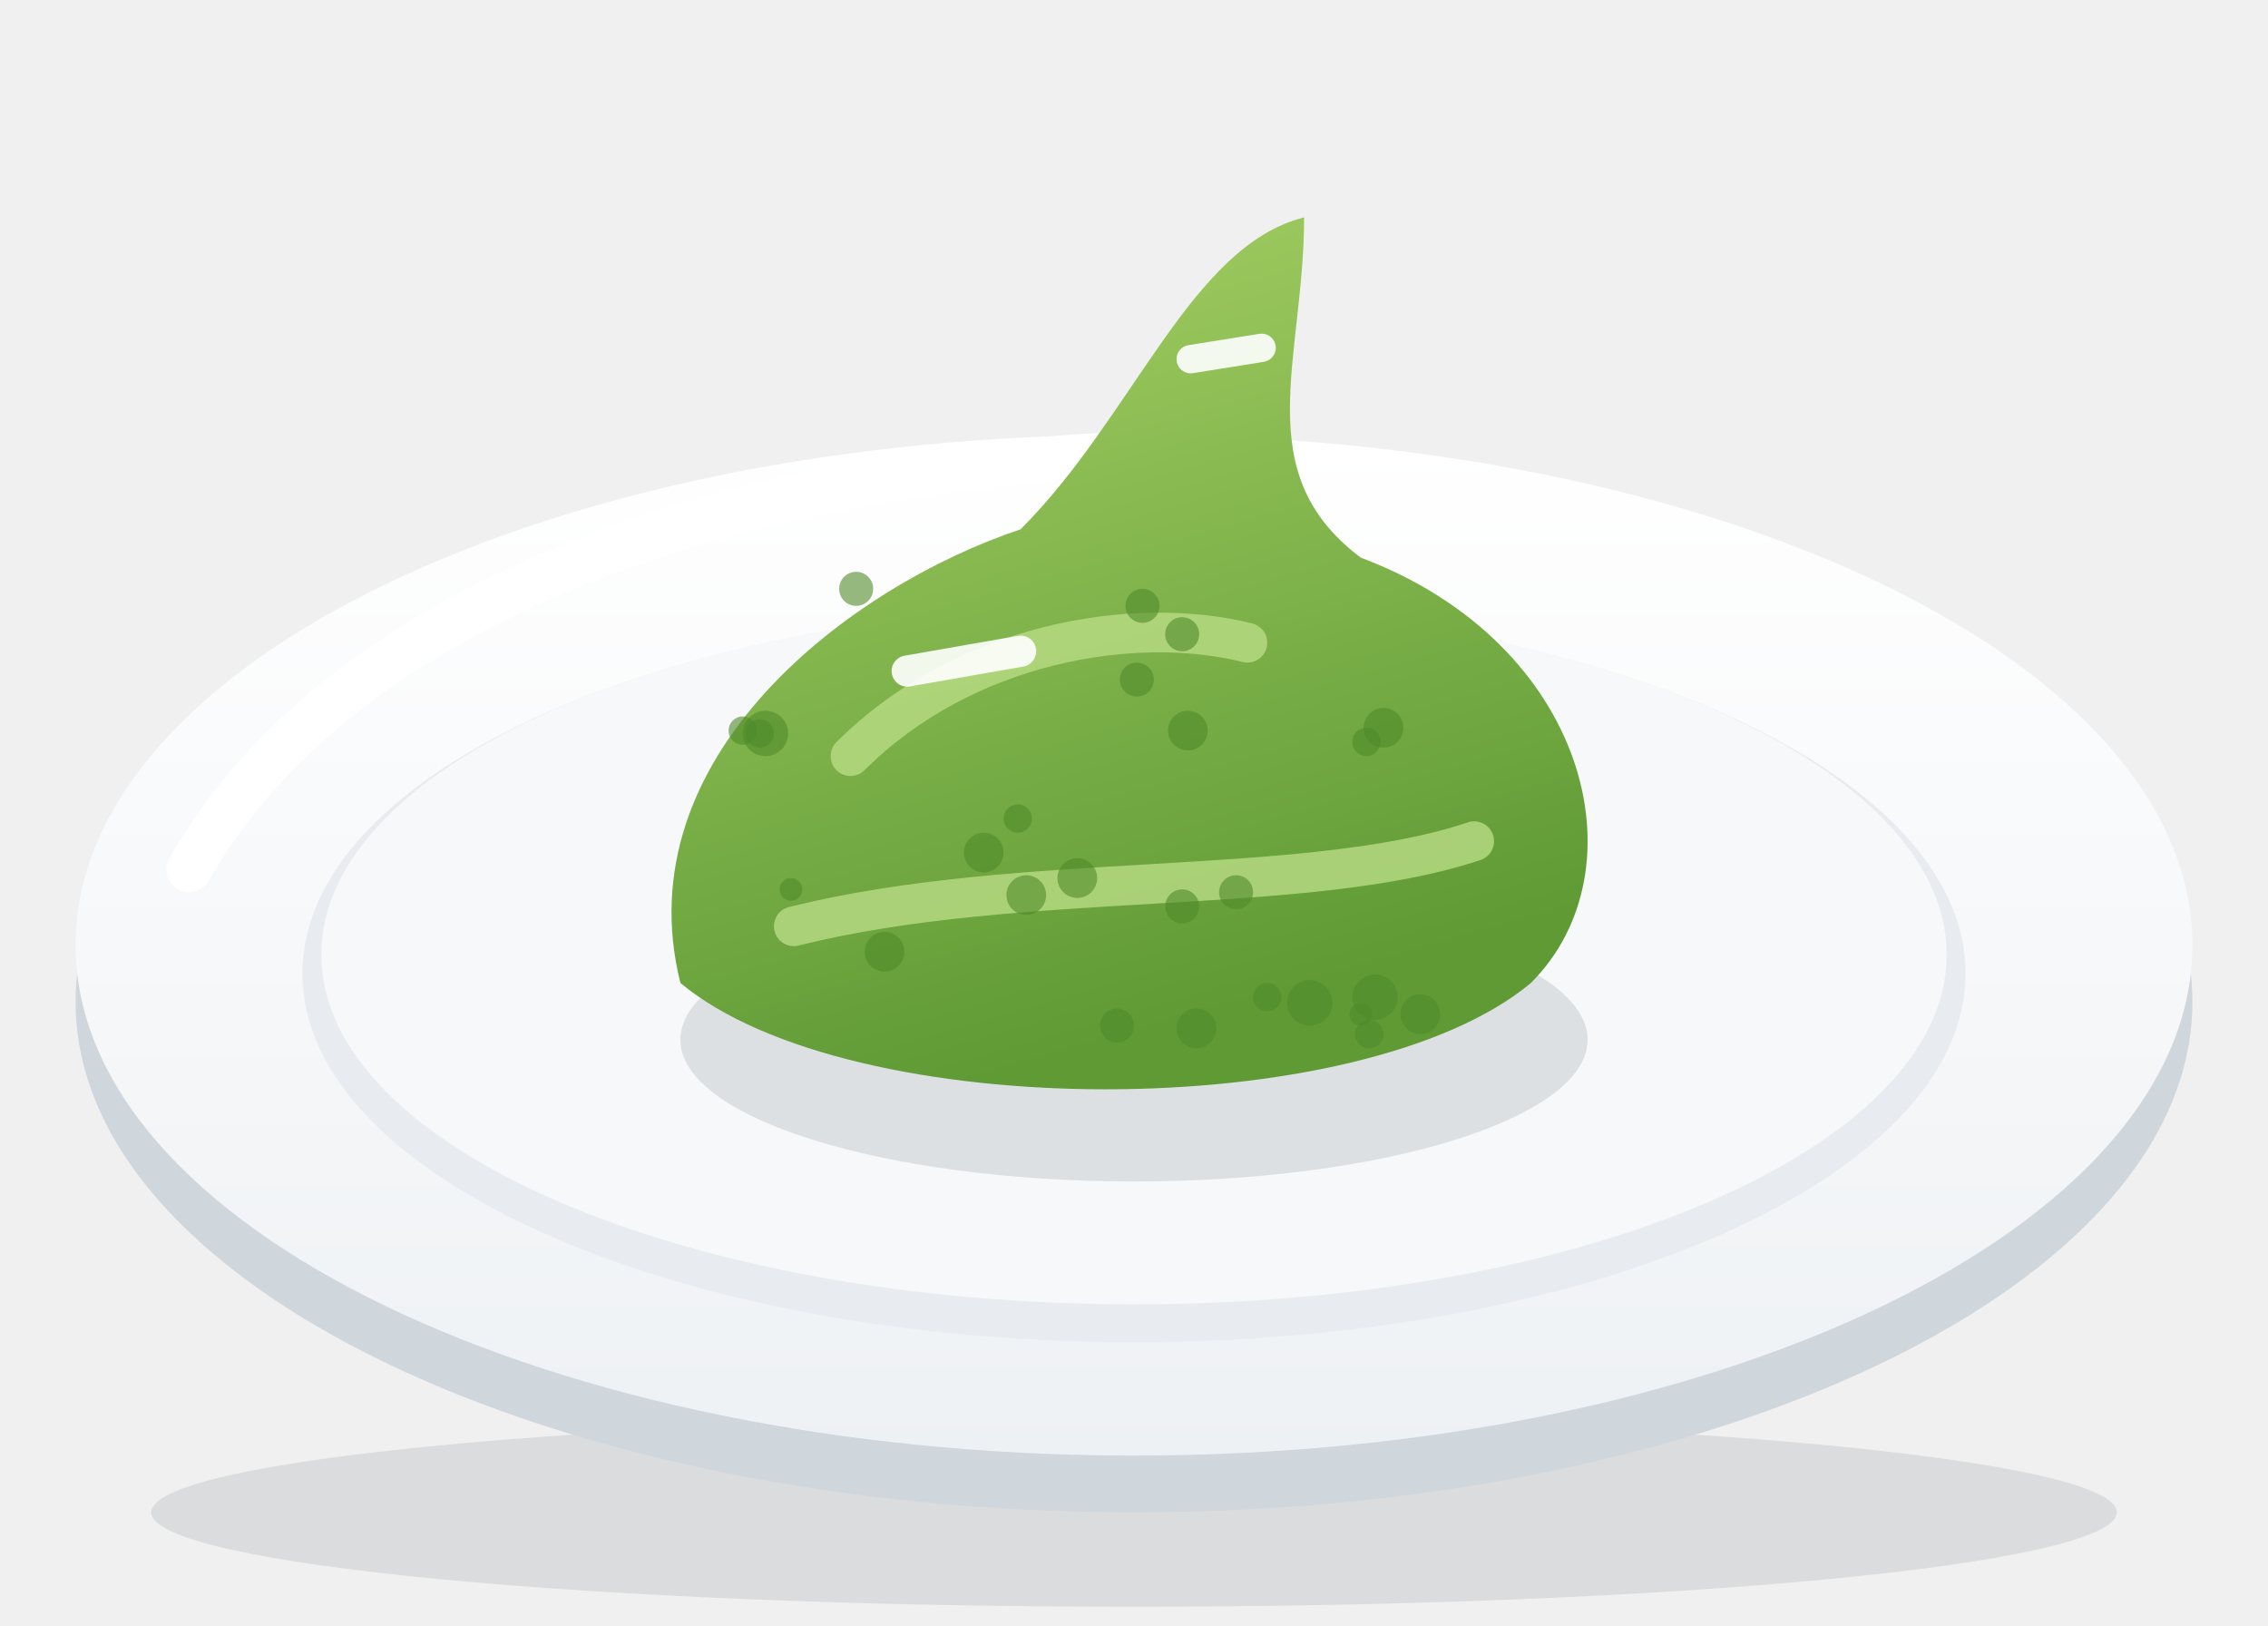
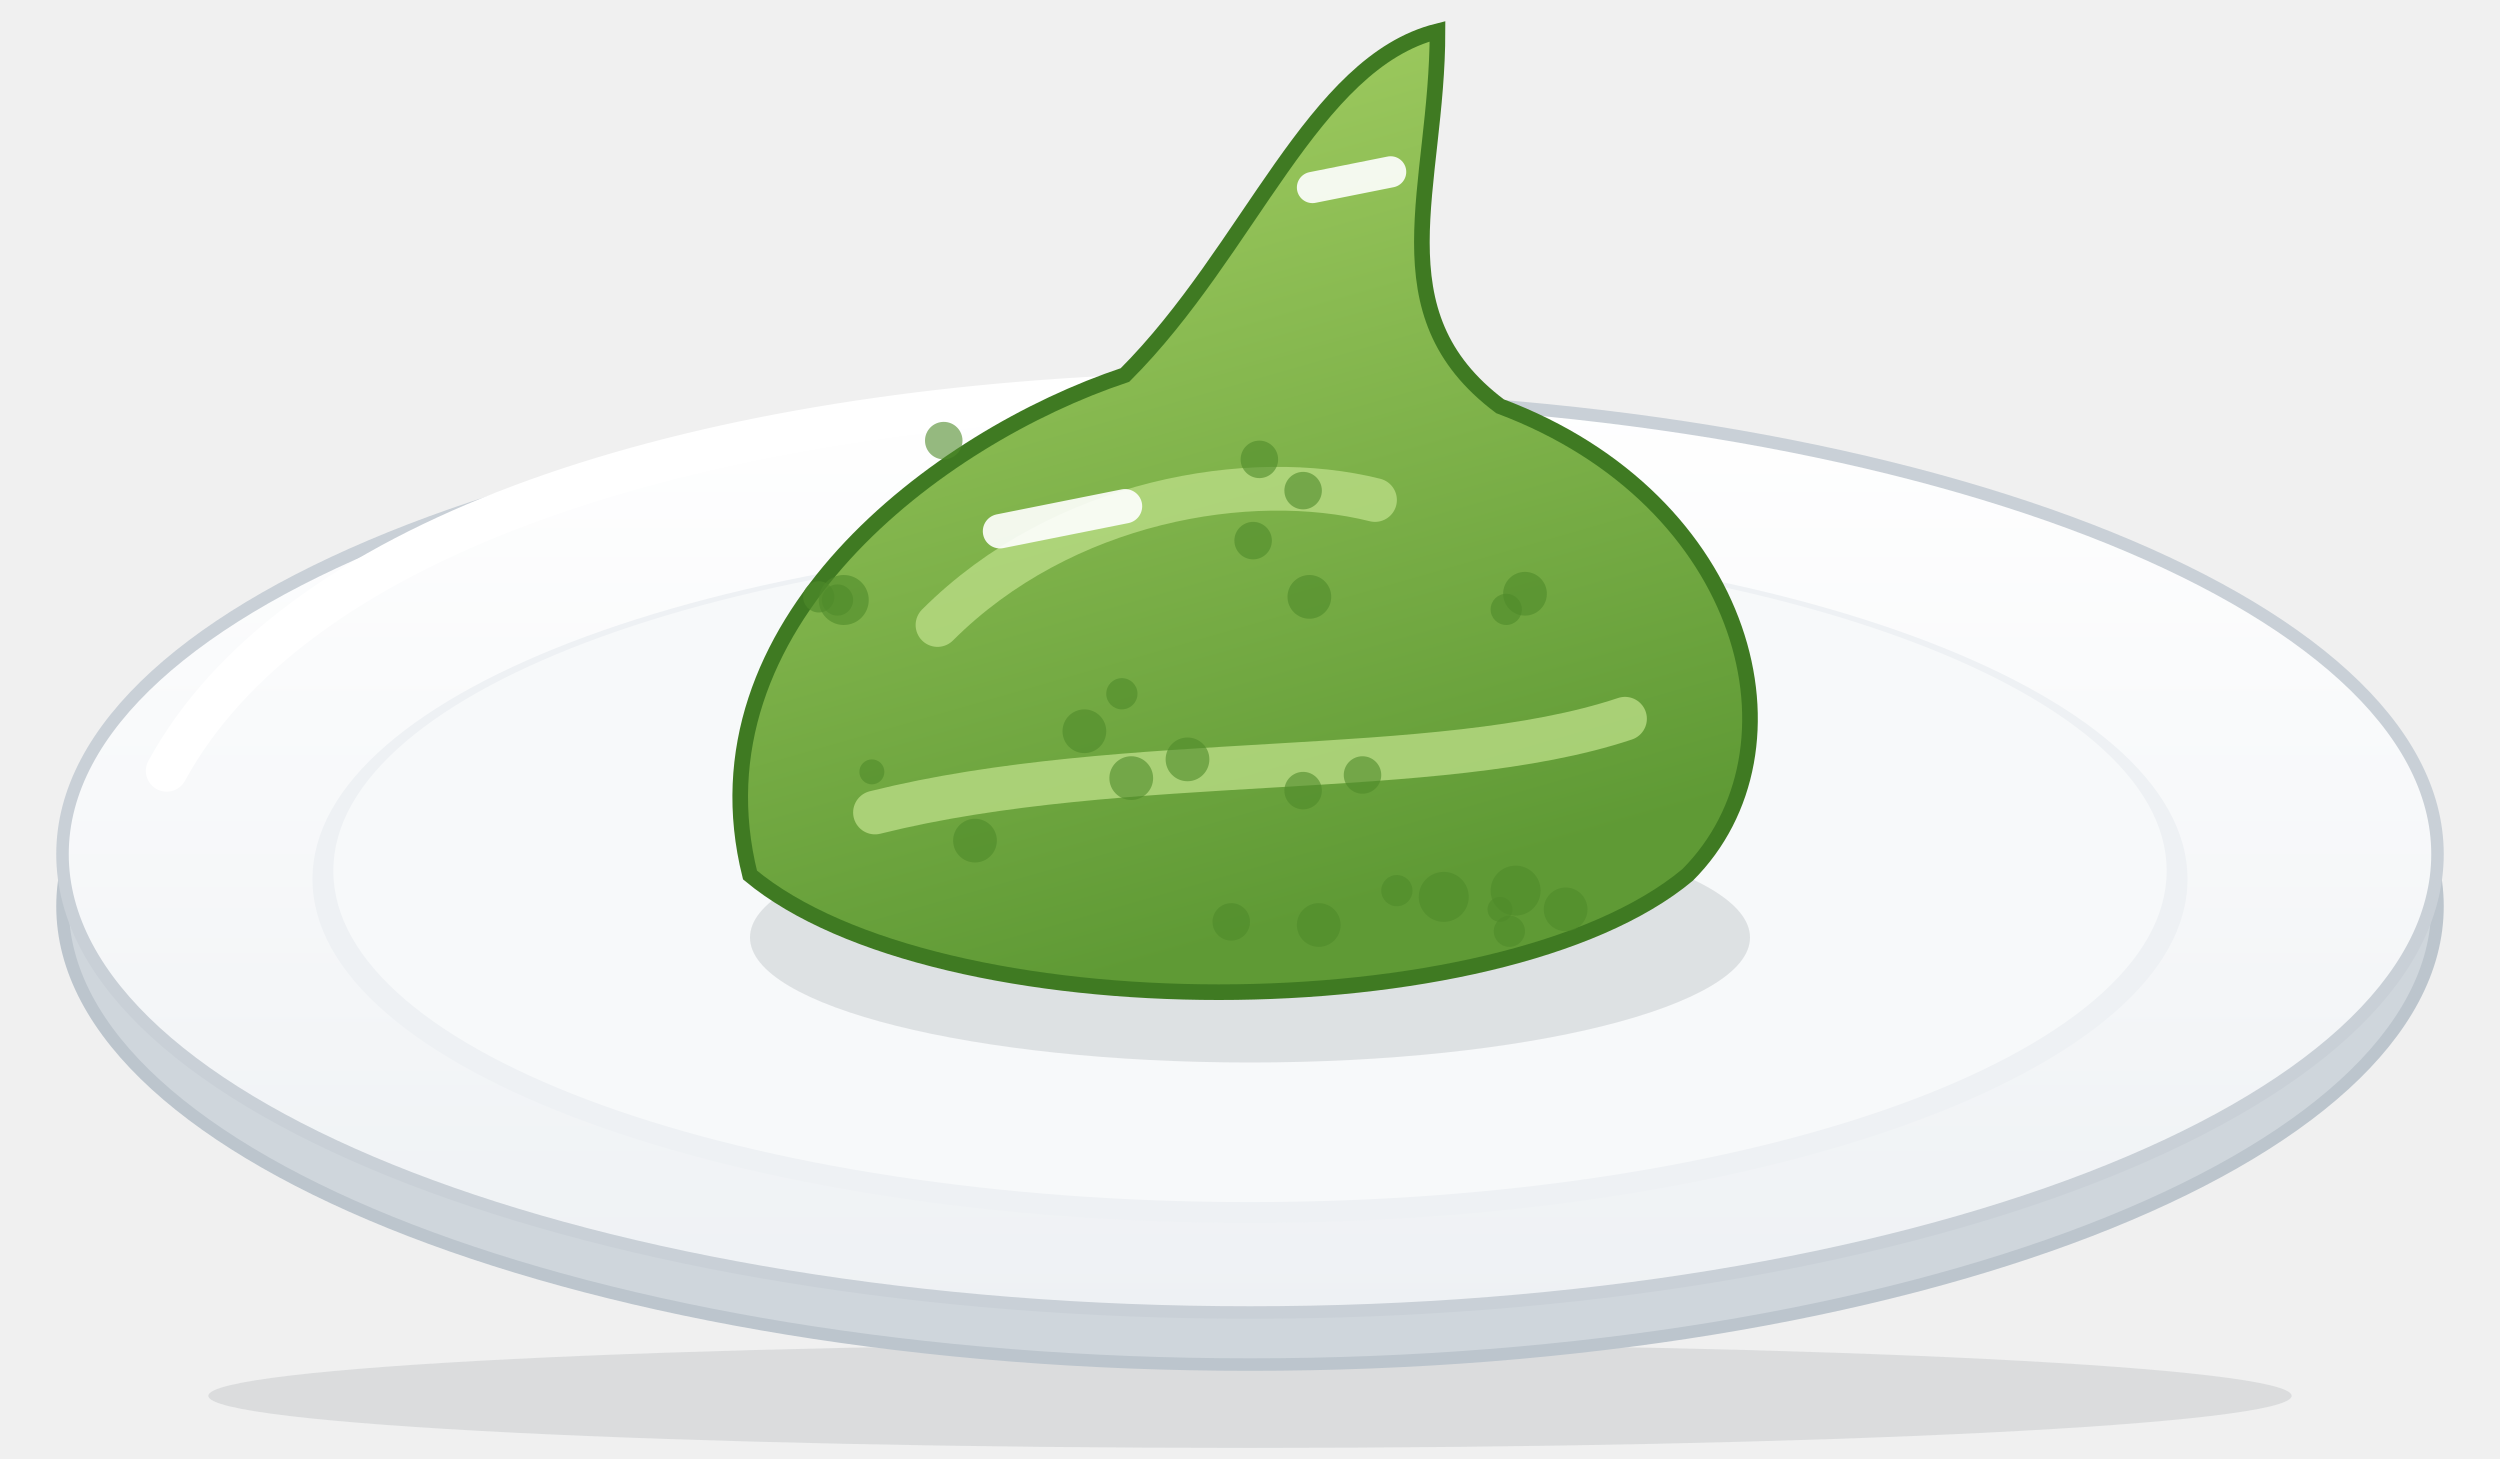
- <svg xmlns="http://www.w3.org/2000/svg" viewBox="0 10 120 86">
+ <svg xmlns="http://www.w3.org/2000/svg" viewBox="0 24 120 70">
  <defs>
    <filter id="soft" x="-20%" y="-50%" width="140%" height="200%">
-       <feGaussianBlur stdDeviation="0.8" />
+       <feGaussianBlur stdDeviation="0.7" />
    </filter>
    <linearGradient id="plate" x1="0" y1="0" x2="0" y2="1">
      <stop offset="0" stop-color="#ffffff" />
      <stop offset="1" stop-color="#eef1f4" />
    </linearGradient>
+     <linearGradient id="rice" x1="0" y1="0" x2="0" y2="1">
+       <stop offset="0.3" stop-color="#fdfdfb" />
+       <stop offset="1" stop-color="#dde2e8" />
+     </linearGradient>
+     <linearGradient id="nori" x1="0" y1="0" x2="1" y2="0">
+       <stop offset="0" stop-color="#2b3830" />
+       <stop offset="0.35" stop-color="#3d4c43" />
+       <stop offset="1" stop-color="#18201b" />
+     </linearGradient>
+     <radialGradient id="roe" cx="0.36" cy="0.32" r="0.72">
+       <stop offset="0" stop-color="#ffc99c" />
+       <stop offset="0.4" stop-color="#f7702e" />
+       <stop offset="0.85" stop-color="#cf3c10" />
+       <stop offset="1" stop-color="#93270a" />
+     </radialGradient>
    <linearGradient id="w" x1="0" y1="0" x2="0.3" y2="1">
      <stop offset="0" stop-color="#a8d266" />
      <stop offset="1" stop-color="#5f9a35" />
    </linearGradient>
  </defs>
-   <ellipse cx="60" cy="90" rx="52" ry="5" fill="#1c2b36" opacity="0.10" />
-   <ellipse cx="60" cy="63" rx="56" ry="27" fill="#cfd6dc" />
-   <ellipse cx="60" cy="60" rx="56" ry="27" fill="url(#plate)" />
-   <ellipse cx="60" cy="61.5" rx="44" ry="19.5" fill="#e8ecf0" />
-   <ellipse cx="60" cy="60.5" rx="43" ry="18.5" fill="#f6f8fa" />
-   <path d="M10 56 C18 42 38 35 60 34" fill="none" stroke="#fff" stroke-width="2.4" stroke-linecap="round" />
-   <g transform="translate(60 56) scale(1.5) translate(-60 -56)">
-     <ellipse cx="60" cy="62" rx="16" ry="5" fill="#1c2b36" opacity="0.12" />
-     <path d="M44 60 C42 52 50 46 56 44 C60 40 62 34 66 33 C66 38 64 42 68 45 C76 48 78 56 74 60 C68 65 50 65 44 60 Z" fill="url(#w)" />
+   <ellipse cx="60" cy="91" rx="50" ry="2.5" fill="#1c2b36" opacity="0.10" />
+   <ellipse cx="60" cy="67.5" rx="57" ry="22" fill="#cfd6dc" stroke="#bcc5cd" stroke-width="0.6" />
+   <ellipse cx="60" cy="65" rx="57" ry="22" fill="url(#plate)" stroke="#c9d0d7" stroke-width="0.6" />
+   <ellipse cx="60" cy="66.2" rx="45" ry="16.5" fill="#eef1f4" />
+   <ellipse cx="60" cy="65.8" rx="44" ry="15.9" fill="#f7f9fa" />
+   <path d="M8 61 C14 50 32 44 54 43" fill="none" stroke="#fff" stroke-width="2" stroke-linecap="round" />
+   <g transform="translate(60 60) scale(1.5) translate(-60 -56)">
+     <ellipse cx="60" cy="62" rx="16" ry="4" fill="#1c2b36" opacity="0.12" />
+     <path d="M44 60 C42 52 50 46 56 44 C60 40 62 34 66 33 C66 38 64 42 68 45 C76 48 78 56 74 60 C68 65 50 65 44 60 Z" fill="url(#w)" stroke="#3f7a22" stroke-width="0.5" />
    <path d="M50 52 C54 48 60 47 64 48 M48 58 C56 56 66 57 72 55" fill="none" stroke="#b9dc84" stroke-width="1.4" opacity="0.8" stroke-linecap="round" />
    <circle cx="68" cy="61.1" r="0.4" fill="#4f8a2a" opacity="0.6" />
    <circle cx="68.3" cy="61.8" r="0.5" fill="#4f8a2a" opacity="0.6" />
    <circle cx="47" cy="51.2" r="0.8" fill="#4f8a2a" opacity="0.6" />
    <circle cx="68.8" cy="51" r="0.7" fill="#4f8a2a" opacity="0.6" />
    <circle cx="68.2" cy="51.5" r="0.5" fill="#4f8a2a" opacity="0.6" />
    <circle cx="64.7" cy="60.5" r="0.5" fill="#4f8a2a" opacity="0.6" />
    <circle cx="61.9" cy="51.1" r="0.7" fill="#4f8a2a" opacity="0.6" />
    <circle cx="70.1" cy="61.1" r="0.7" fill="#4f8a2a" opacity="0.6" />
    <circle cx="62.2" cy="61.6" r="0.7" fill="#4f8a2a" opacity="0.6" />
    <circle cx="55.9" cy="54.2" r="0.5" fill="#4f8a2a" opacity="0.6" />
    <circle cx="46.2" cy="51.1" r="0.5" fill="#4f8a2a" opacity="0.6" />
    <circle cx="59.4" cy="61.5" r="0.6" fill="#4f8a2a" opacity="0.6" />
    <circle cx="47.9" cy="56.7" r="0.4" fill="#4f8a2a" opacity="0.6" />
    <circle cx="61.7" cy="57.3" r="0.6" fill="#4f8a2a" opacity="0.6" />
    <circle cx="56.2" cy="56.9" r="0.7" fill="#4f8a2a" opacity="0.6" />
    <circle cx="63.6" cy="56.8" r="0.6" fill="#4f8a2a" opacity="0.6" />
    <circle cx="61.7" cy="47.7" r="0.6" fill="#4f8a2a" opacity="0.6" />
    <circle cx="46.8" cy="51.2" r="0.5" fill="#4f8a2a" opacity="0.6" />
    <circle cx="60.3" cy="46.7" r="0.6" fill="#4f8a2a" opacity="0.6" />
    <circle cx="66.2" cy="60.7" r="0.8" fill="#4f8a2a" opacity="0.6" />
    <circle cx="58" cy="56.3" r="0.7" fill="#4f8a2a" opacity="0.6" />
    <circle cx="60.1" cy="49.3" r="0.6" fill="#4f8a2a" opacity="0.6" />
    <circle cx="50.2" cy="46.1" r="0.6" fill="#4f8a2a" opacity="0.6" />
    <circle cx="68.5" cy="60.5" r="0.8" fill="#4f8a2a" opacity="0.6" />
    <circle cx="54.7" cy="55.4" r="0.7" fill="#4f8a2a" opacity="0.6" />
    <circle cx="51.2" cy="58.9" r="0.7" fill="#4f8a2a" opacity="0.6" />
-     <path d="M52 49 l4 -0.7" stroke="#fff" stroke-width="1.1" stroke-linecap="round" opacity="0.9" />
-     <path d="M62 38 l2.5 -0.4" stroke="#fff" stroke-width="1" stroke-linecap="round" opacity="0.9" />
+     <path d="M52 49 l4 -0.8" stroke="#fff" stroke-width="1.1" stroke-linecap="round" opacity="0.9" />
+     <path d="M62 38 l2.5 -0.5" stroke="#fff" stroke-width="1" stroke-linecap="round" opacity="0.9" />
  </g>
</svg>
